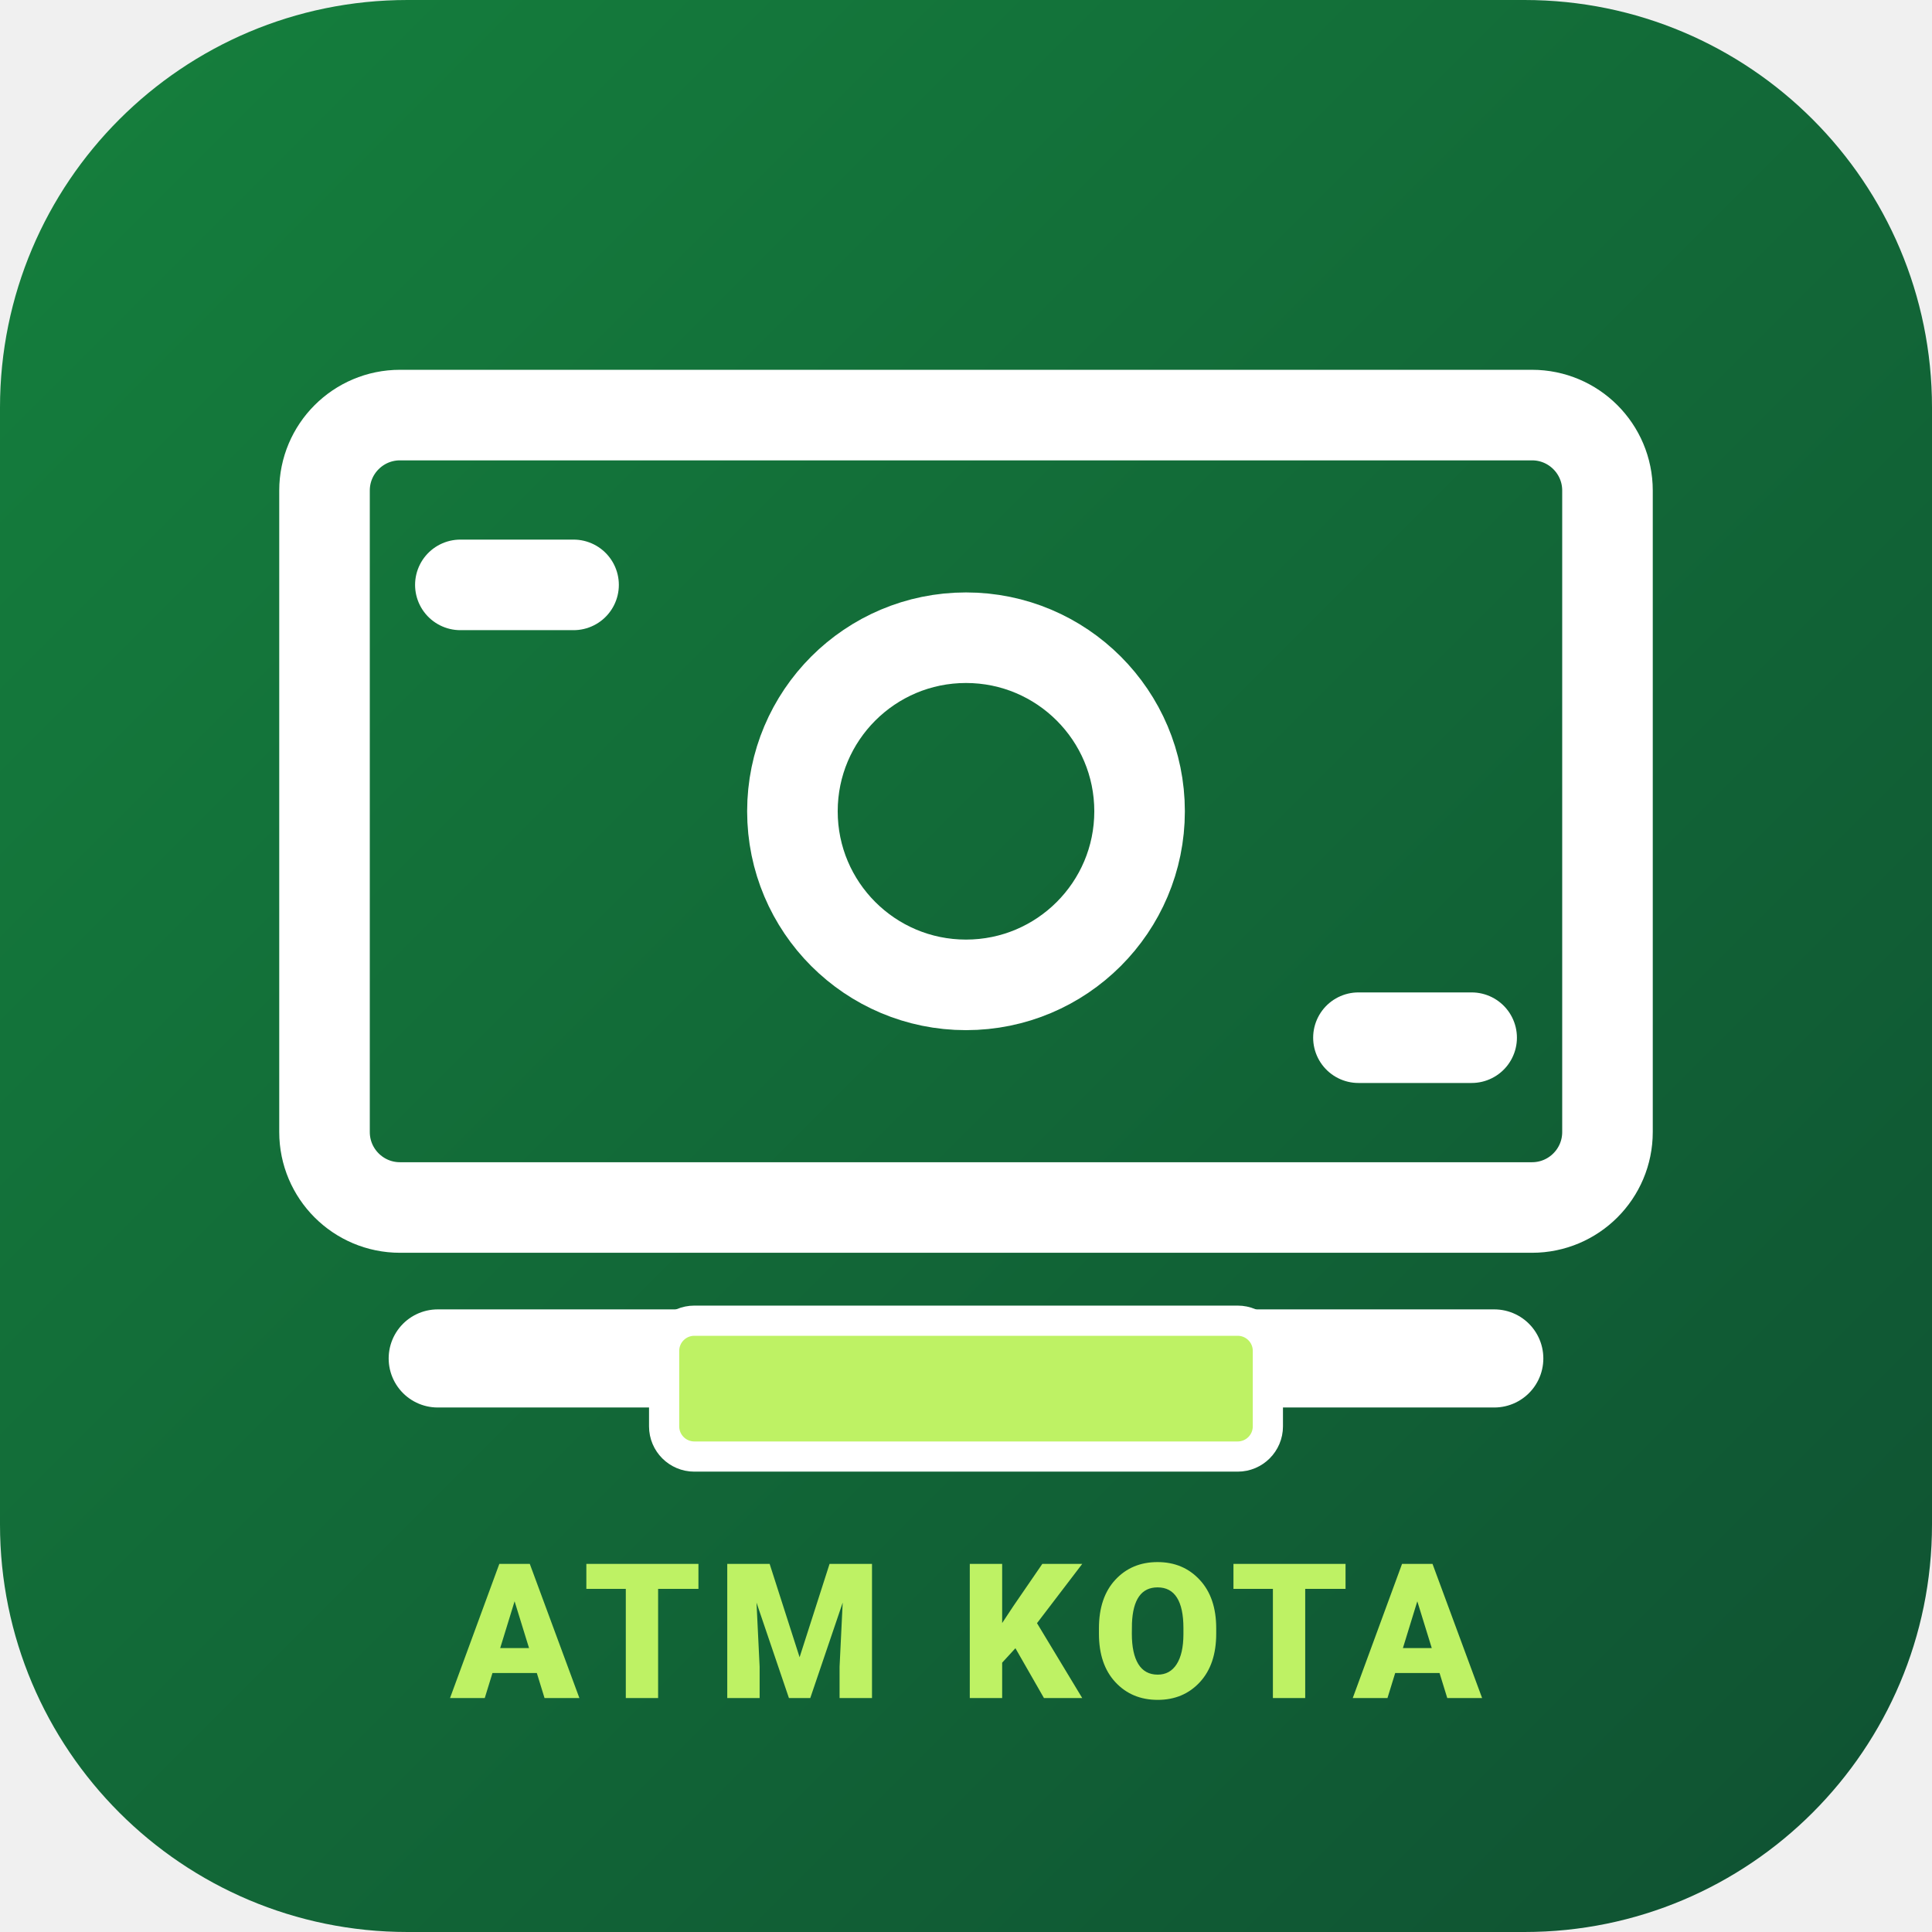
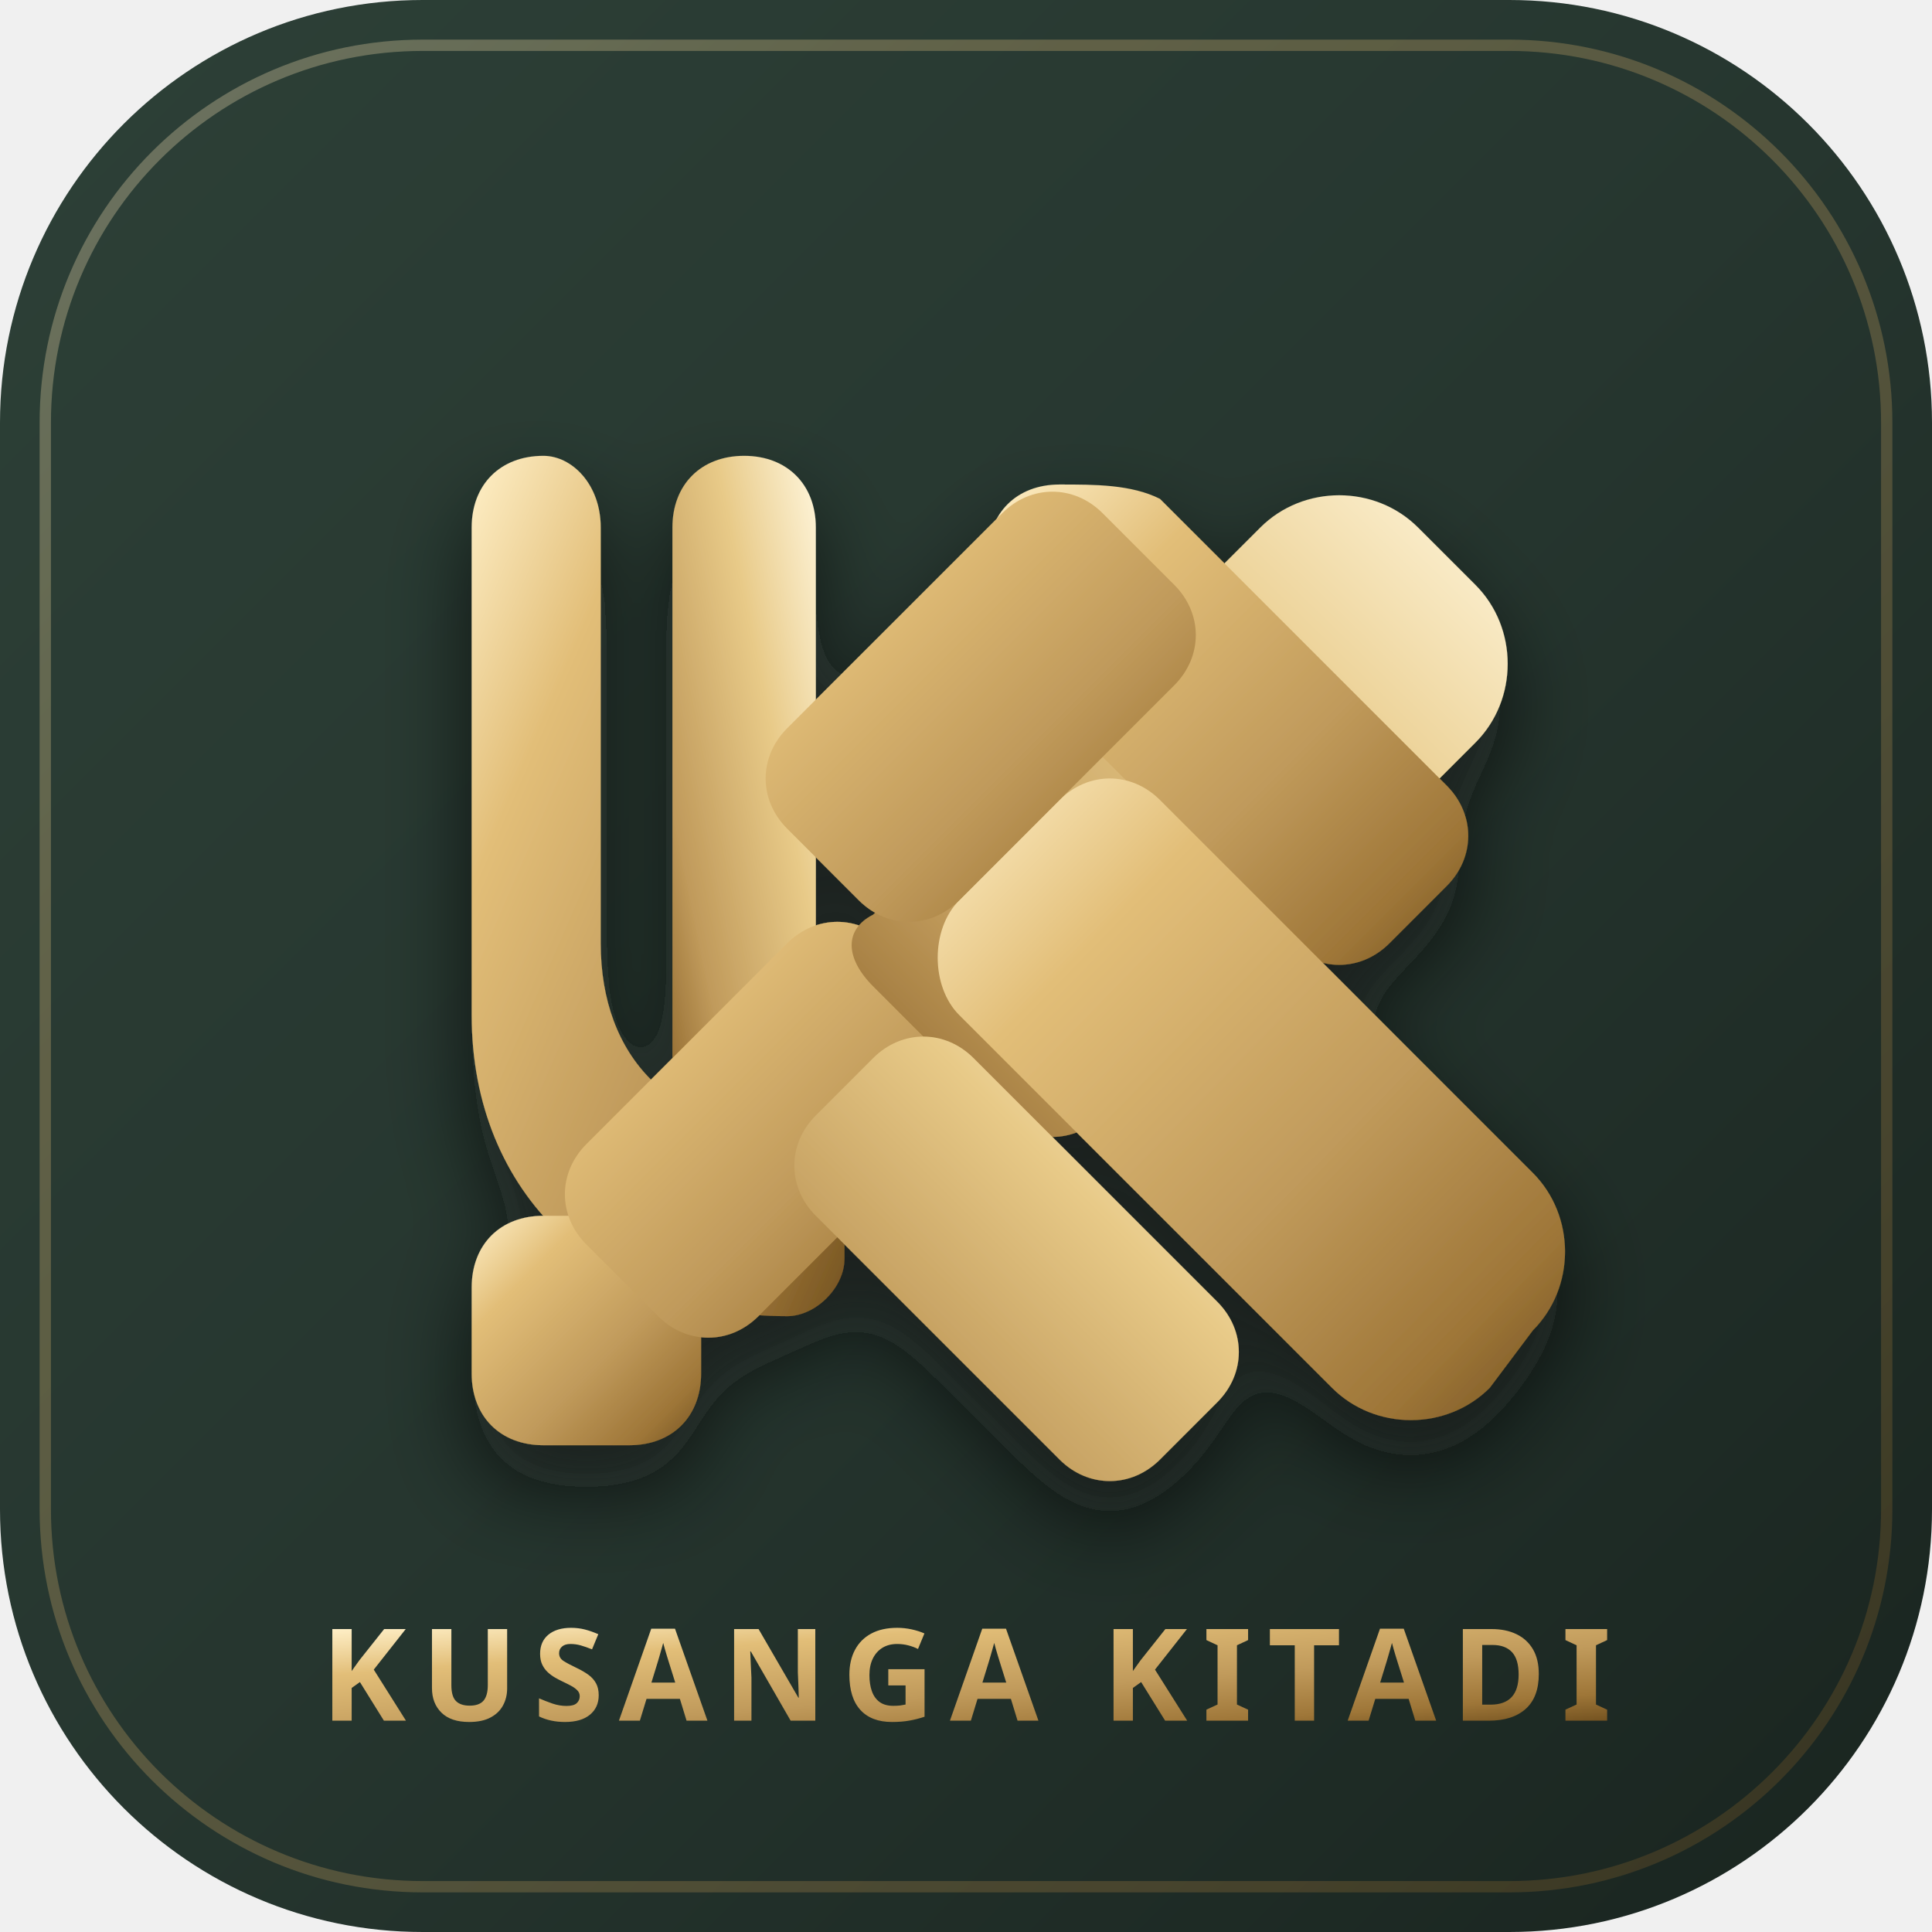
- <svg xmlns="http://www.w3.org/2000/svg" viewBox="0 0 512 512" width="512" height="512">
+ <svg xmlns="http://www.w3.org/2000/svg" viewBox="0 0 512 512" width="512" height="512" fill="none">
  <defs>
-     <linearGradient id="kotaGrad" x1="0%" y1="0%" x2="100%" y2="100%">
-       <stop offset="0%" stop-color="#15803d" />
-       <stop offset="100%" stop-color="#0f5132" />
+     <linearGradient id="bgForest" x1="0%" y1="0%" x2="100%" y2="100%">
+       <stop offset="0%" stop-color="#2D4037" />
+       <stop offset="50%" stop-color="#26362F" />
+       <stop offset="100%" stop-color="#19241F" />
    </linearGradient>
+     <linearGradient id="iconGold1" x1="0%" y1="0%" x2="100%" y2="100%">
+       <stop offset="0%" stop-color="#FFF0C8" />
+       <stop offset="25%" stop-color="#E2BE78" />
+       <stop offset="60%" stop-color="#C09A5B" />
+       <stop offset="85%" stop-color="#9E7638" />
+       <stop offset="100%" stop-color="#735220" />
+     </linearGradient>
+     <linearGradient id="iconGold2" x1="100%" y1="0%" x2="0%" y2="100%">
+       <stop offset="0%" stop-color="#FFF6DC" />
+       <stop offset="35%" stop-color="#E8CA88" />
+       <stop offset="75%" stop-color="#C09A5B" />
+       <stop offset="100%" stop-color="#8B6328" />
+     </linearGradient>
+     <filter id="iconShadow" x="-15%" y="-15%" width="130%" height="130%">
+       <feDropShadow dx="0" dy="6" stdDeviation="6" flood-color="#0E1612" flood-opacity="0.65" />
+     </filter>
  </defs>
-   <rect width="512" height="512" rx="108" fill="url(#kotaGrad)" />
-   <g fill="none" stroke="#ffffff" stroke-width="26" stroke-linecap="round" stroke-linejoin="round" transform="translate(66, 80)">
-     <rect x="20" y="30" width="340" height="210" rx="20" stroke-width="24" />
-     <circle cx="190" cy="135" r="46" stroke-width="24" />
-     <path d="M 56 75 L 86 75" stroke-width="24" />
-     <path d="M 294 195 L 324 195" stroke-width="24" />
-     <path d="M 50 280 L 330 280" stroke-width="26" />
-     <rect x="110" y="270" width="160" height="36" rx="8" fill="#bef264" stroke="#ffffff" stroke-width="8" />
+   <rect width="512" height="512" rx="112" fill="url(#bgForest)" />
+   <rect x="12" y="12" width="488" height="488" rx="100" fill="none" stroke="url(#iconGold1)" stroke-width="3" stroke-opacity="0.3" />
+   <g transform="translate(68, 60) scale(1.9)" filter="url(#iconShadow)">
+     <path d="M 40 32 C 34 32 30 36 30 42 L 30 110 C 30 135 48 152 74 152 C 78 152 82 148 82 144 L 82 134 C 82 130 78 126 74 126 C 58 126 48 116 48 100 L 48 42 C 48 36 44 32 40 32 Z" fill="url(#iconGold1)" />
+     <path d="M 68 32 C 62 32 58 36 58 42 L 58 120 C 58 126 62 130 68 130 C 74 130 78 126 78 120 L 78 42 C 78 36 74 32 68 32 Z" fill="url(#iconGold2)" />
+     <path d="M 30 148 C 30 142 34 138 40 138 L 52 138 C 58 138 62 142 62 148 L 62 160 C 62 166 58 170 52 170 L 40 170 C 34 170 30 166 30 160 Z" fill="url(#iconGold1)" />
+     <path d="M 46 128 L 74 100 C 78 96 84 96 88 100 L 98 110 C 102 114 102 120 98 124 L 70 152 C 66 156 60 156 56 152 L 46 142 C 42 138 42 132 46 128 Z" fill="url(#iconGold1)" />
+     <path d="M 86 96 L 140 42 C 146 36 156 36 162 42 L 170 50 C 176 56 176 66 170 72 L 118 124 C 114 128 108 128 104 124 L 86 106 C 82 102 82 98 86 96 Z" fill="url(#iconGold2)" />
+     <path d="M 112 36 C 106 36 102 40 102 46 L 102 54 C 102 58 104 62 108 64 L 144 100 C 148 104 154 104 158 100 L 166 92 C 170 88 170 82 166 78 L 126 38 C 122 36 117 36 112 36 Z" fill="url(#iconGold1)" />
+     <path d="M 98 110 L 150 162 C 156 168 166 168 172 162 L 178 154 C 184 148 184 138 178 132 L 126 80 C 122 76 116 76 112 80 L 98 94 C 94 98 94 106 98 110 Z" fill="url(#iconGold1)" />
+     <path d="M 78 138 L 112 172 C 116 176 122 176 126 172 L 134 164 C 138 160 138 154 134 150 L 100 116 C 96 112 90 112 86 116 L 78 124 C 74 128 74 134 78 138 Z" fill="url(#iconGold2)" />
+     <path d="M 74 84 C 70 80 70 74 74 70 L 104 40 C 108 36 114 36 118 40 L 128 50 C 132 54 132 60 128 64 L 98 94 C 94 98 88 98 84 94 L 74 84 Z" fill="url(#iconGold1)" />
  </g>
-   <text x="256" y="450" font-family="-apple-system, BlinkMacSystemFont, 'Segoe UI', Roboto, sans-serif" font-size="50" font-weight="900" fill="#bef264" text-anchor="middle" letter-spacing="4">ATM KOTA</text>
+   <text x="256" y="456" font-family="'Sora', 'Manrope', system-ui, sans-serif" font-size="34" font-weight="800" fill="url(#iconGold1)" text-anchor="middle" letter-spacing="4">KUSANGA KITADI</text>
</svg>
